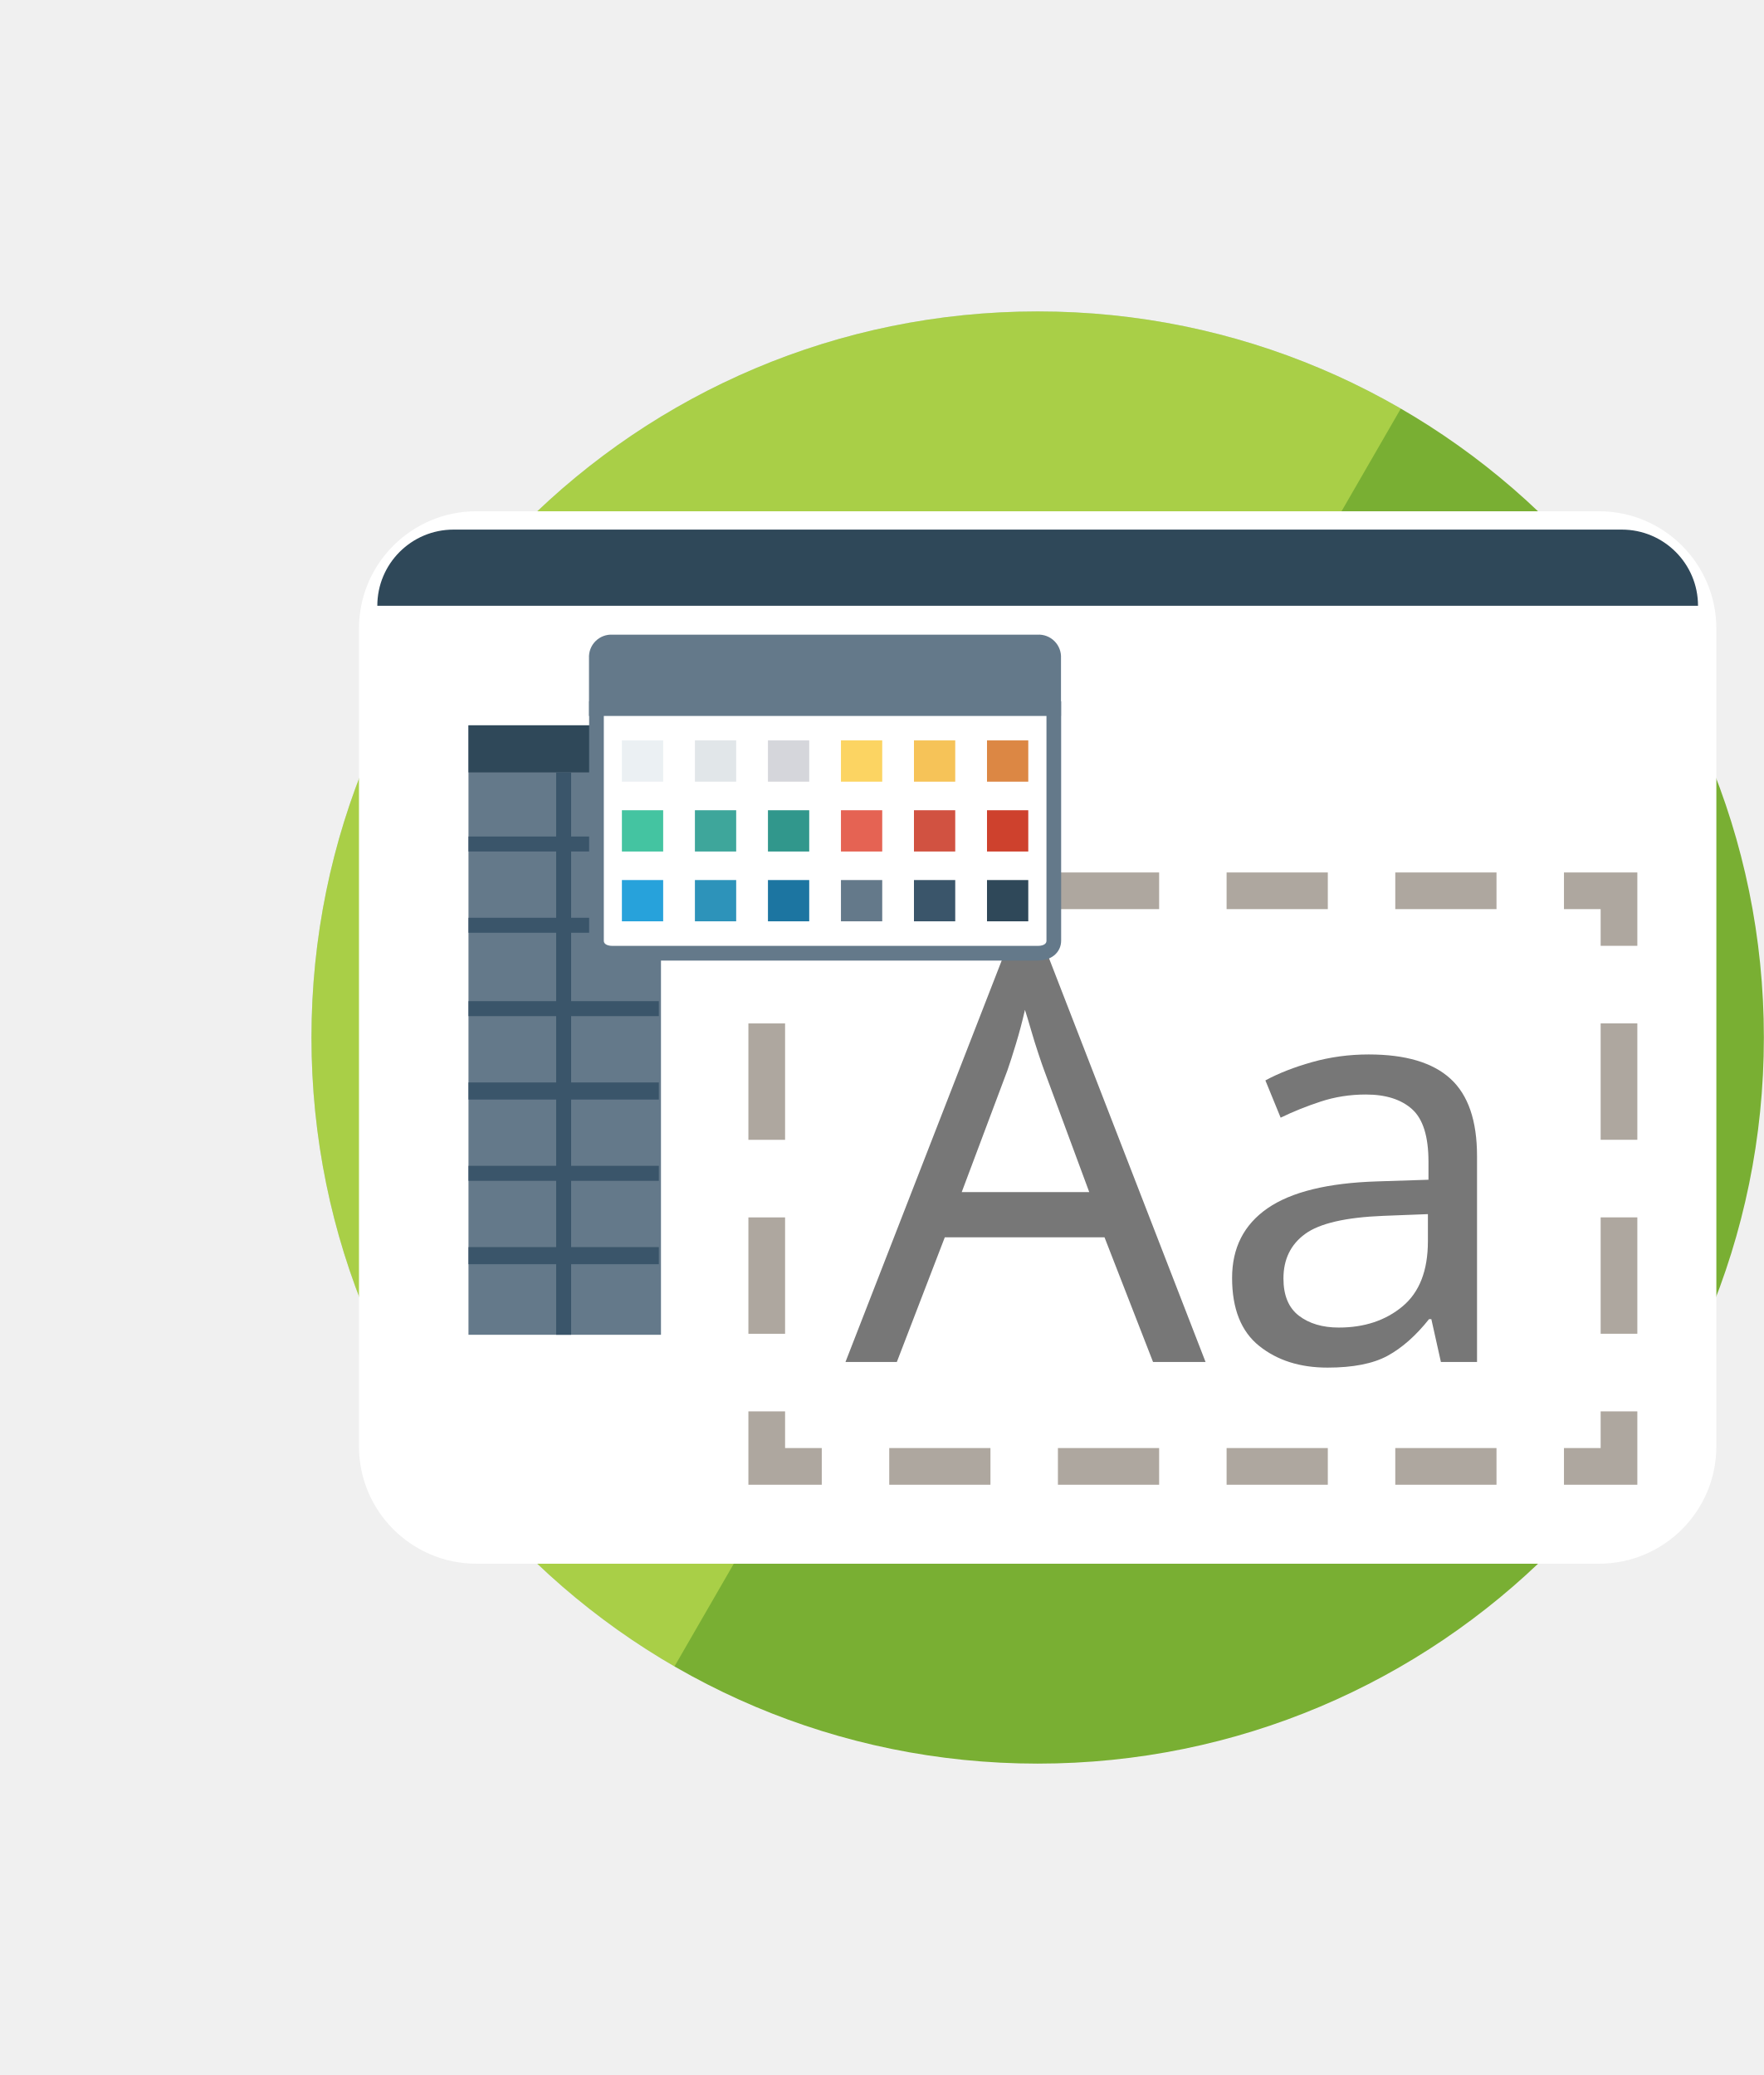
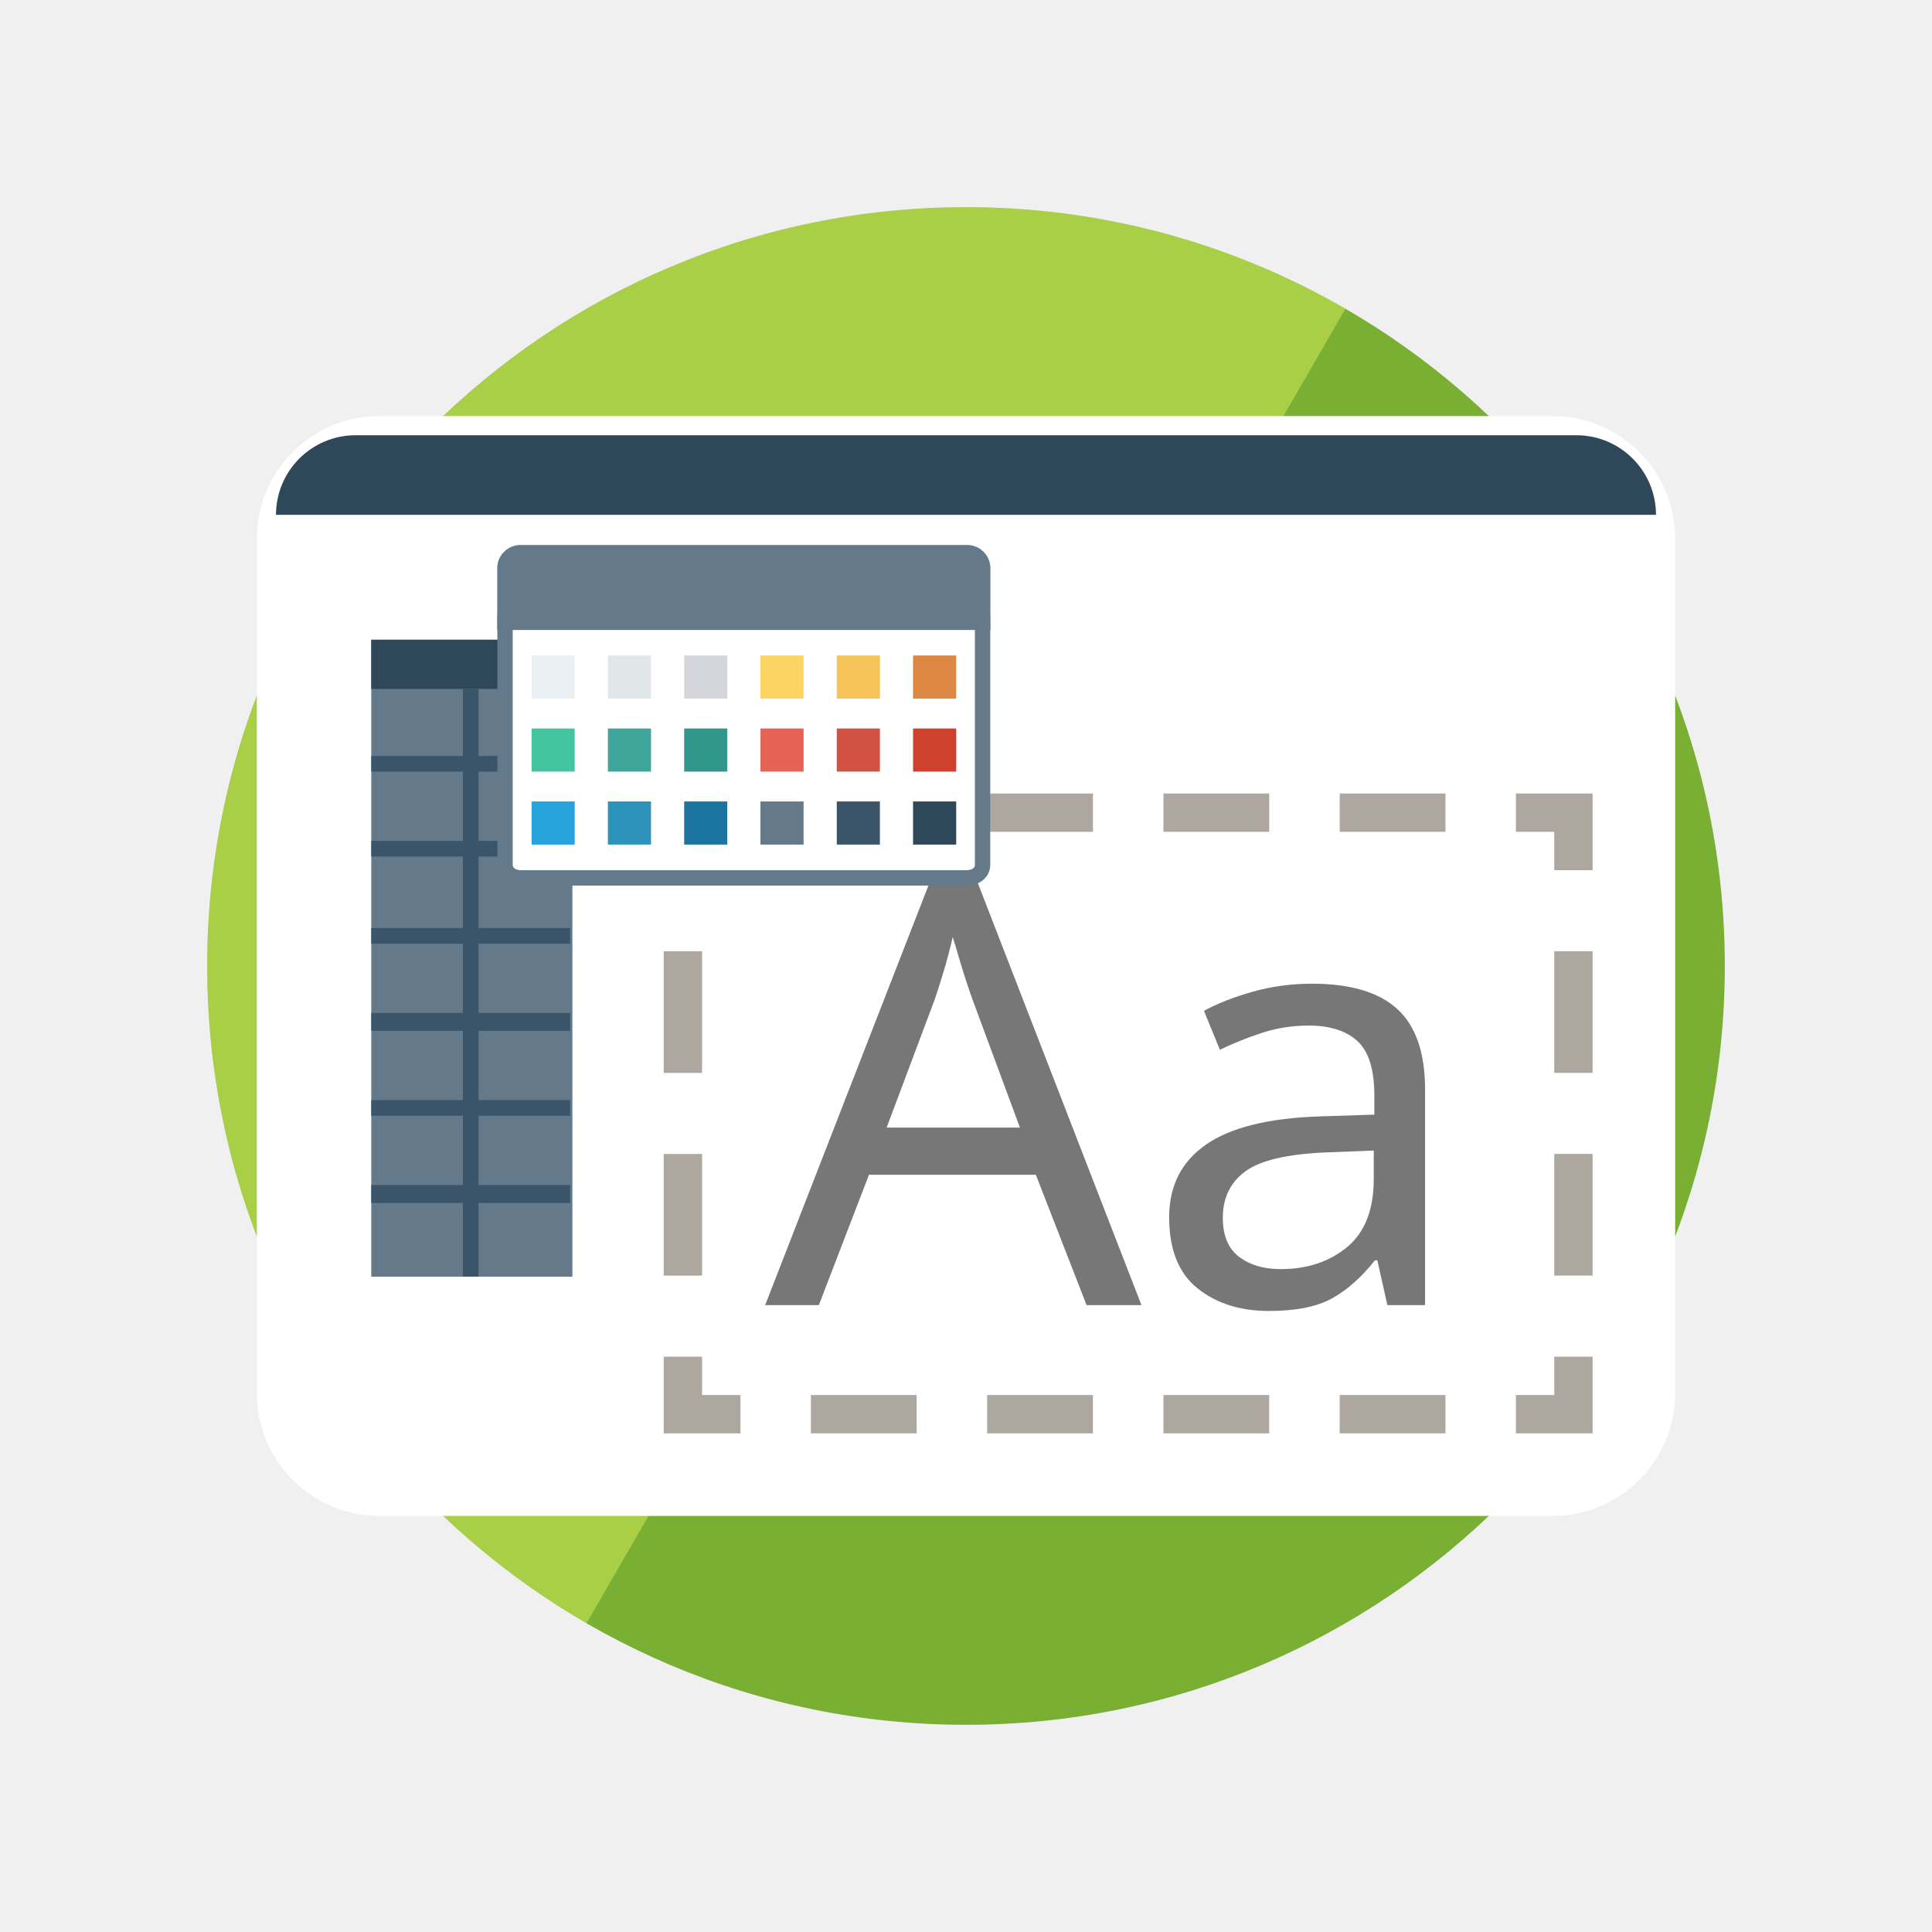
- <svg xmlns="http://www.w3.org/2000/svg" viewBox="0 0 480.8 565.69">
+ <svg xmlns="http://www.w3.org/2000/svg" viewBox="0 0 504 504">
  <defs>
    <style>.a,.i,.j,.k{fill:none;}.b{isolation:isolate;}.c{fill:#79af33;}.d{opacity:0.4;mix-blend-mode:overlay;}.e{clip-path:url(#a);}.f,.g,.p{fill:#fff;}.g{stroke:#fff;}.g,.i,.j,.k,.o,.p{stroke-miterlimit:10;}.g,.i,.j,.k{stroke-width:10px;}.h{fill:#2f4859;}.i,.j,.k{stroke:#aea79f;}.j{stroke-dasharray:27.59 18.39;}.k{stroke-dasharray:31.73 21.15;}.l{font-size:153.85px;fill:#777;font-family:Rockwell, Rockwell;}.m,.o{fill:#64798a;}.n{fill:#3a556a;}.o,.p{stroke:#64798a;stroke-width:4px;}.q{fill:#ebf0f3;}.r{fill:#e1e6e9;}.s{fill:#d5d6db;}.t{fill:#fcd462;}.u{fill:#f6c358;}.v{fill:#dc8744;}.w{fill:#44c4a1;}.x{fill:#3ea69b;}.y{fill:#31978c;}.z{fill:#e56353;}.aa{fill:#d15241;}.ab{fill:#ce412d;}.ac{fill:#27a2db;}.ad{fill:#2d93ba;}.ae{fill:#1c75a1;}</style>
    <clipPath id="a">
-       <circle class="a" cx="282.85" cy="282.85" r="197.95" />
+       <circle class="a" cx="252" cy="252" r="197.95" />
    </clipPath>
  </defs>
  <g class="b">
-     <circle class="c" cx="282.85" cy="282.85" r="197.95" />
+     <circle class="c" cx="252" cy="252" r="197.95" />
    <g class="d">
      <g class="e">
-         <polygon class="f" points="446.15 0 119.54 565.69 0 119.54 446.15 0" />
+         <polygon class="f" points="415.3 -30.85 88.7 534.85 -30.85 88.7 415.3 -30.85" />
      </g>
    </g>
-     <rect class="g" x="102.85" y="144.38" width="360" height="276.92" rx="27" ry="27" />
-     <rect class="f" x="102.85" y="144.38" width="360" height="276.92" rx="27" ry="27" />
-     <path class="h" d="M123.62,144.38H442.08a20.77,20.77,0,0,1,20.77,20.77v0a0,0,0,0,1,0,0h-360a0,0,0,0,1,0,0v0A20.77,20.77,0,0,1,123.62,144.38Z" />
-     <polyline class="i" points="441.31 384.77 441.31 399.77 426.31 399.77" />
-     <line class="j" x1="407.92" y1="399.77" x2="233.2" y2="399.77" />
-     <polyline class="i" points="224 399.77 209 399.77 209 384.77" />
-     <line class="k" x1="209" y1="363.62" x2="209" y2="268.42" />
-     <polyline class="i" points="209 257.85 209 242.85 224 242.85" />
-     <line class="j" x1="242.39" y1="242.85" x2="417.11" y2="242.85" />
-     <polyline class="i" points="426.31 242.85 441.31 242.85 441.31 257.85" />
-     <line class="k" x1="441.31" y1="279" x2="441.31" y2="374.19" />
-     <text class="l" transform="translate(230.46 371.31)">Aa</text>
-     <rect class="m" x="127.7" y="197.74" width="52.47" height="166.15" />
-     <rect class="h" x="127.7" y="197.74" width="52.47" height="12.83" />
-     <polygon class="n" points="179.59 232.13 179.59 228.05 155.68 228.05 155.68 210.56 151.6 210.56 151.6 228.05 127.7 228.05 127.7 232.13 151.6 232.13 151.6 250.21 127.7 250.21 127.7 254.29 151.6 254.29 151.6 272.94 127.7 272.94 127.7 277.02 151.6 277.02 151.6 295.1 127.7 295.1 127.7 299.76 151.6 299.76 151.6 317.83 127.7 317.83 127.7 321.92 151.6 321.92 151.6 339.99 127.7 339.99 127.7 344.65 151.6 344.65 151.6 363.89 155.68 363.89 155.68 344.65 179.59 344.65 179.59 339.99 155.68 339.99 155.68 321.92 179.59 321.92 179.59 317.83 155.68 317.83 155.68 299.76 179.59 299.76 179.59 295.1 155.68 295.1 155.68 277.02 179.59 277.02 179.59 272.94 155.68 272.94 155.68 254.29 179.59 254.29 179.59 250.21 155.68 250.21 155.68 232.13 179.59 232.13" />
-     <path class="o" d="M287.21,179.35a4.09,4.09,0,0,0-4.33-4.33h-116a4.09,4.09,0,0,0-4.33,4.33v13.84H287.21V179.35Z" />
-     <path class="p" d="M162.59,193.19v63.24c0,2.06,1.74,3.44,4.33,3.44h116c2.6,0,4.33-1.38,4.33-3.44V193.19Z" />
-     <rect class="q" x="169.52" y="201.85" width="11.25" height="11.25" />
-     <rect class="r" x="189.42" y="201.85" width="11.25" height="11.25" />
-     <rect class="s" x="209.33" y="201.85" width="11.25" height="11.25" />
-     <rect class="t" x="229.23" y="201.85" width="11.25" height="11.25" />
-     <rect class="u" x="249.13" y="201.85" width="11.25" height="11.25" />
-     <rect class="v" x="269.04" y="201.85" width="11.25" height="11.25" />
-     <rect class="w" x="169.52" y="220.89" width="11.25" height="11.25" />
-     <rect class="x" x="189.42" y="220.89" width="11.25" height="11.25" />
-     <rect class="y" x="209.33" y="220.89" width="11.25" height="11.25" />
-     <rect class="z" x="229.23" y="220.89" width="11.25" height="11.25" />
-     <rect class="aa" x="249.13" y="220.89" width="11.25" height="11.25" />
-     <rect class="ab" x="269.04" y="220.89" width="11.25" height="11.25" />
-     <rect class="ac" x="169.52" y="239.92" width="11.25" height="11.25" />
-     <rect class="ad" x="189.42" y="239.92" width="11.25" height="11.25" />
-     <rect class="ae" x="209.33" y="239.92" width="11.25" height="11.25" />
-     <rect class="m" x="229.23" y="239.92" width="11.25" height="11.25" />
-     <rect class="n" x="249.13" y="239.92" width="11.25" height="11.25" />
-     <rect class="h" x="269.04" y="239.92" width="11.25" height="11.25" />
+     <rect class="g" x="72" y="113.54" width="360" height="276.92" rx="27" ry="27" />
+     <rect class="f" x="72" y="113.54" width="360" height="276.92" rx="27" ry="27" />
+     <path class="h" d="M92.77,113.54H411.23A20.77,20.77,0,0,1,432,134.31v0a0,0,0,0,1,0,0H72a0,0,0,0,1,0,0v0A20.77,20.77,0,0,1,92.77,113.54Z" />
+     <polyline class="i" points="410.46 353.92 410.46 368.92 395.46 368.92" />
+     <line class="j" x1="377.07" y1="368.92" x2="202.35" y2="368.92" />
+     <polyline class="i" points="193.15 368.92 178.15 368.92 178.15 353.92" />
+     <line class="k" x1="178.15" y1="332.77" x2="178.15" y2="237.58" />
+     <polyline class="i" points="178.15 227 178.15 212 193.15 212" />
+     <line class="j" x1="211.55" y1="212" x2="386.27" y2="212" />
+     <polyline class="i" points="395.46 212 410.46 212 410.46 227" />
+     <line class="k" x1="410.46" y1="248.15" x2="410.46" y2="343.35" />
+     <text class="l" transform="translate(199.61 340.46)">Aa</text>
+     <rect class="m" x="96.85" y="166.89" width="52.47" height="166.15" />
+     <rect class="h" x="96.85" y="166.89" width="52.47" height="12.83" />
+     <polygon class="n" points="148.74 201.29 148.74 197.21 124.84 197.21 124.84 179.72 120.76 179.72 120.76 197.21 96.85 197.21 96.85 201.29 120.76 201.29 120.76 219.36 96.85 219.36 96.85 223.44 120.76 223.44 120.76 242.1 96.85 242.1 96.85 246.18 120.76 246.18 120.76 264.25 96.85 264.25 96.85 268.91 120.76 268.91 120.76 286.99 96.85 286.99 96.85 291.07 120.76 291.07 120.76 309.14 96.85 309.14 96.85 313.81 120.76 313.81 120.76 333.04 124.84 333.04 124.84 313.81 148.74 313.81 148.74 309.14 124.84 309.14 124.84 291.07 148.74 291.07 148.74 286.99 124.84 286.99 124.84 268.91 148.74 268.91 148.74 264.25 124.84 264.25 124.84 246.18 148.74 246.18 148.74 242.1 124.84 242.1 124.84 223.44 148.74 223.44 148.74 219.36 124.84 219.36 124.84 201.29 148.74 201.29" />
+     <path class="o" d="M256.36,148.5a4.09,4.09,0,0,0-4.32-4.33h-116a4.09,4.09,0,0,0-4.33,4.33v13.85H256.36V148.5Z" />
+     <path class="p" d="M131.75,162.35v63.23c0,2.07,1.73,3.44,4.33,3.44H252c2.59,0,4.32-1.37,4.32-3.44V162.35Z" />
+     <rect class="q" x="138.67" y="171" width="11.25" height="11.25" />
+     <rect class="r" x="158.58" y="171" width="11.25" height="11.25" />
+     <rect class="s" x="178.48" y="171" width="11.25" height="11.25" />
+     <rect class="t" x="198.38" y="171" width="11.25" height="11.25" />
+     <rect class="u" x="218.29" y="171" width="11.25" height="11.25" />
+     <rect class="v" x="238.19" y="171" width="11.25" height="11.25" />
+     <rect class="w" x="138.67" y="190.04" width="11.25" height="11.25" />
+     <rect class="x" x="158.58" y="190.04" width="11.25" height="11.25" />
+     <rect class="y" x="178.48" y="190.04" width="11.25" height="11.25" />
+     <rect class="z" x="198.38" y="190.04" width="11.25" height="11.25" />
+     <rect class="aa" x="218.29" y="190.04" width="11.25" height="11.25" />
+     <rect class="ab" x="238.19" y="190.04" width="11.25" height="11.25" />
+     <rect class="ac" x="138.67" y="209.08" width="11.25" height="11.25" />
+     <rect class="ad" x="158.58" y="209.08" width="11.25" height="11.25" />
+     <rect class="ae" x="178.48" y="209.08" width="11.25" height="11.25" />
+     <rect class="m" x="198.38" y="209.08" width="11.25" height="11.25" />
+     <rect class="n" x="218.29" y="209.08" width="11.25" height="11.25" />
+     <rect class="h" x="238.19" y="209.08" width="11.25" height="11.25" />
  </g>
</svg>
